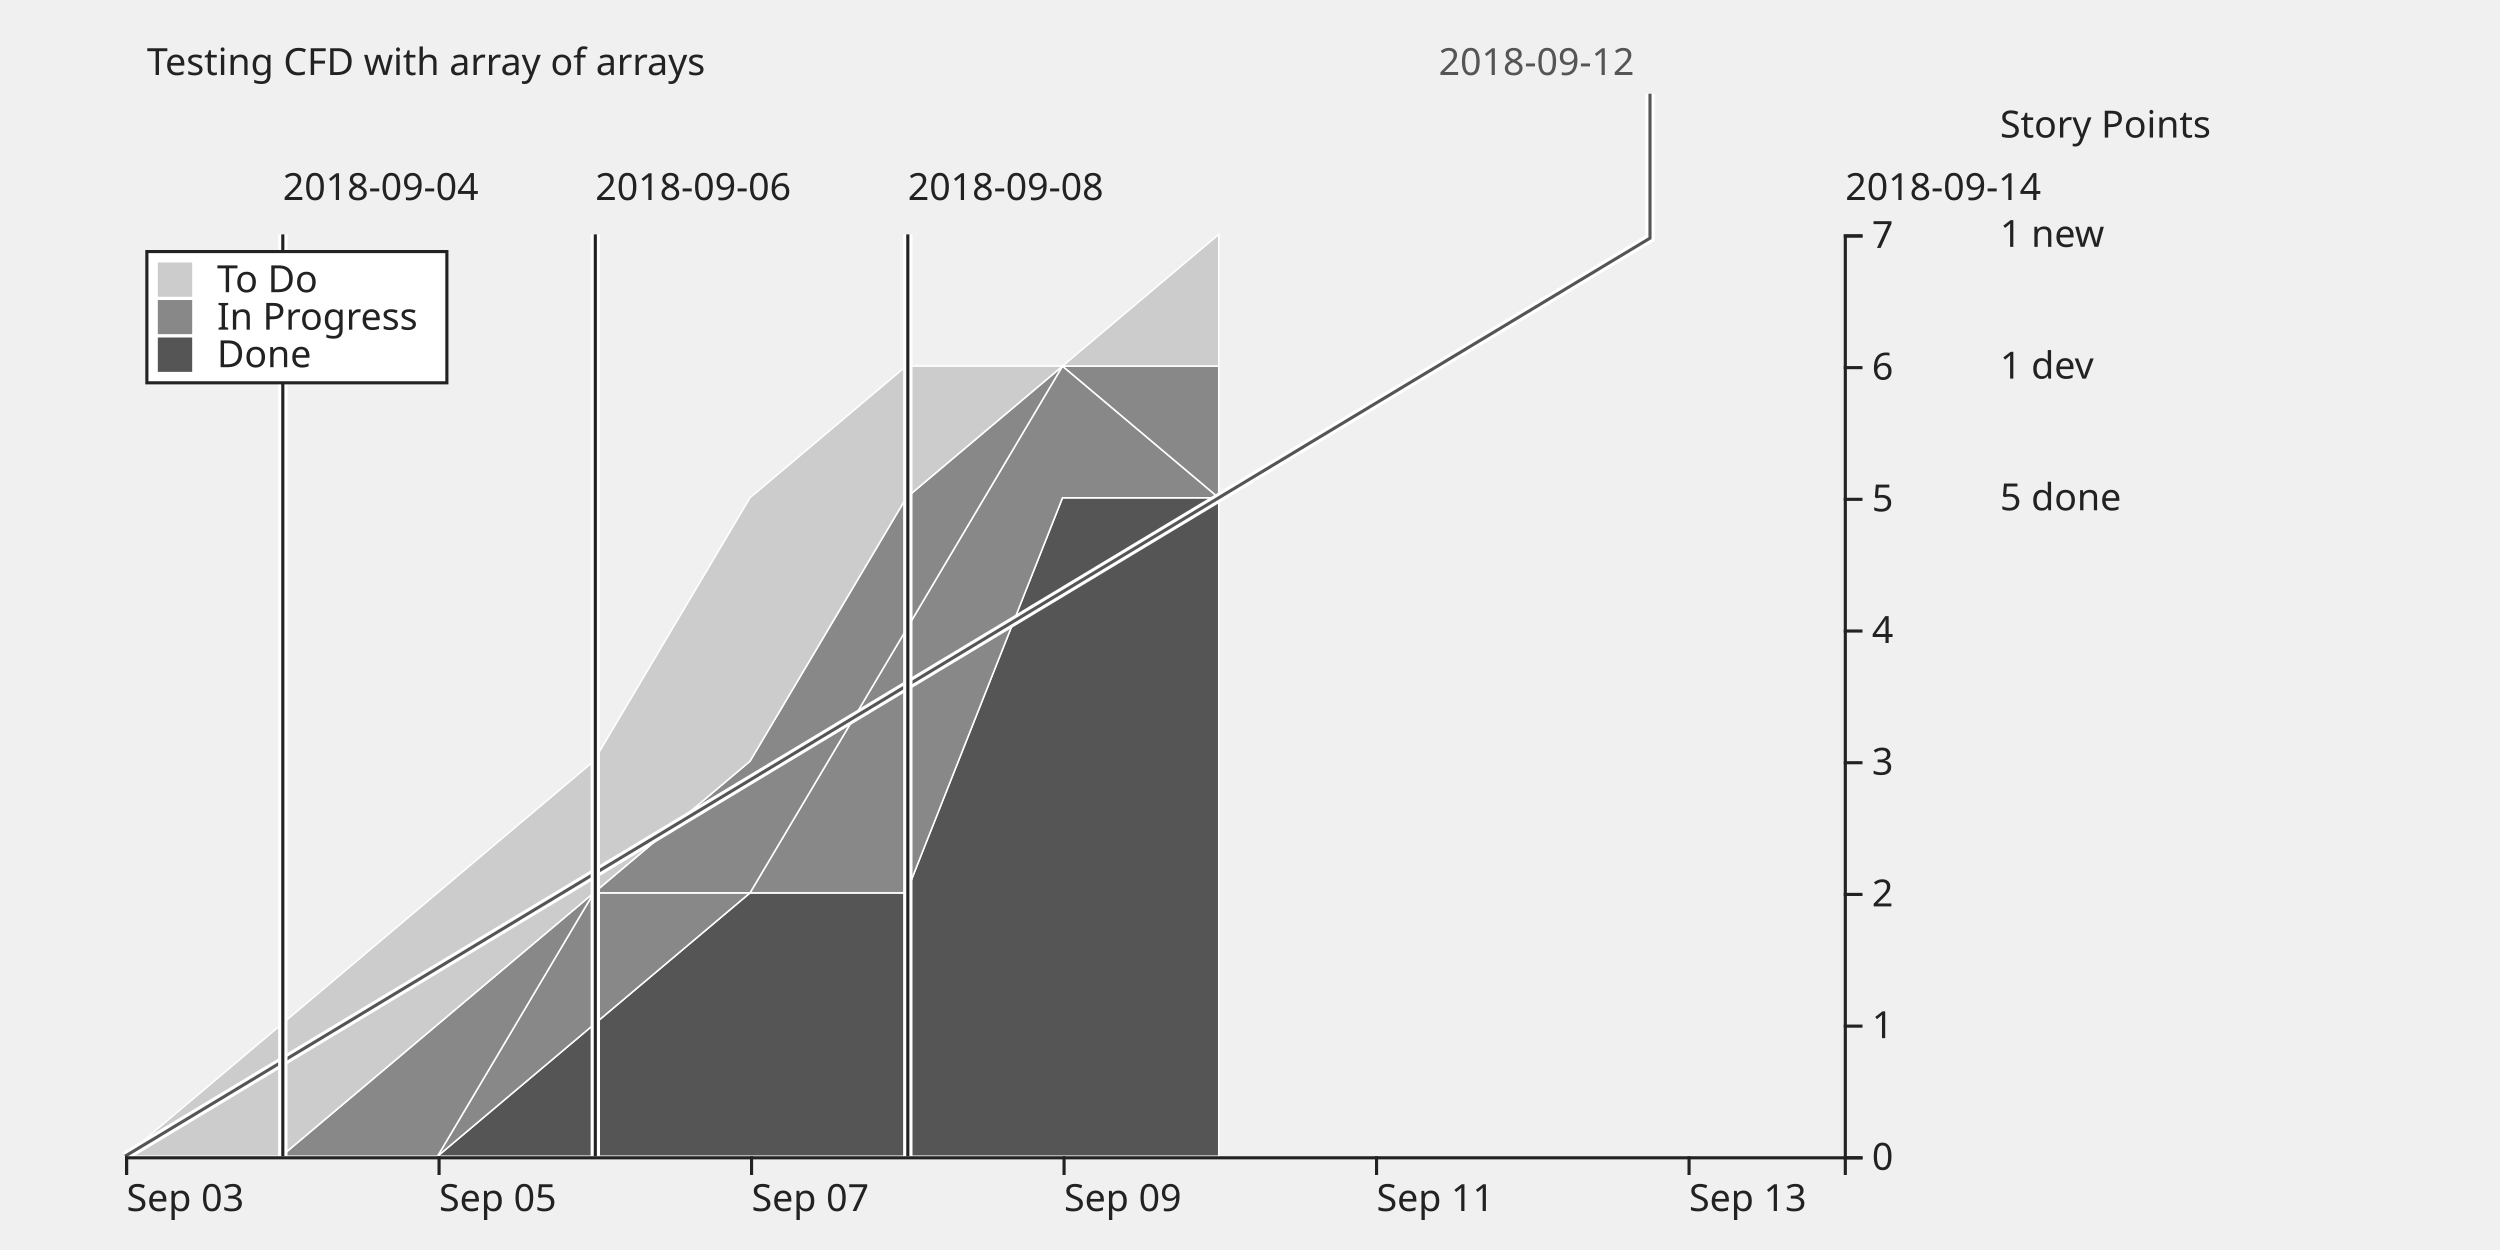
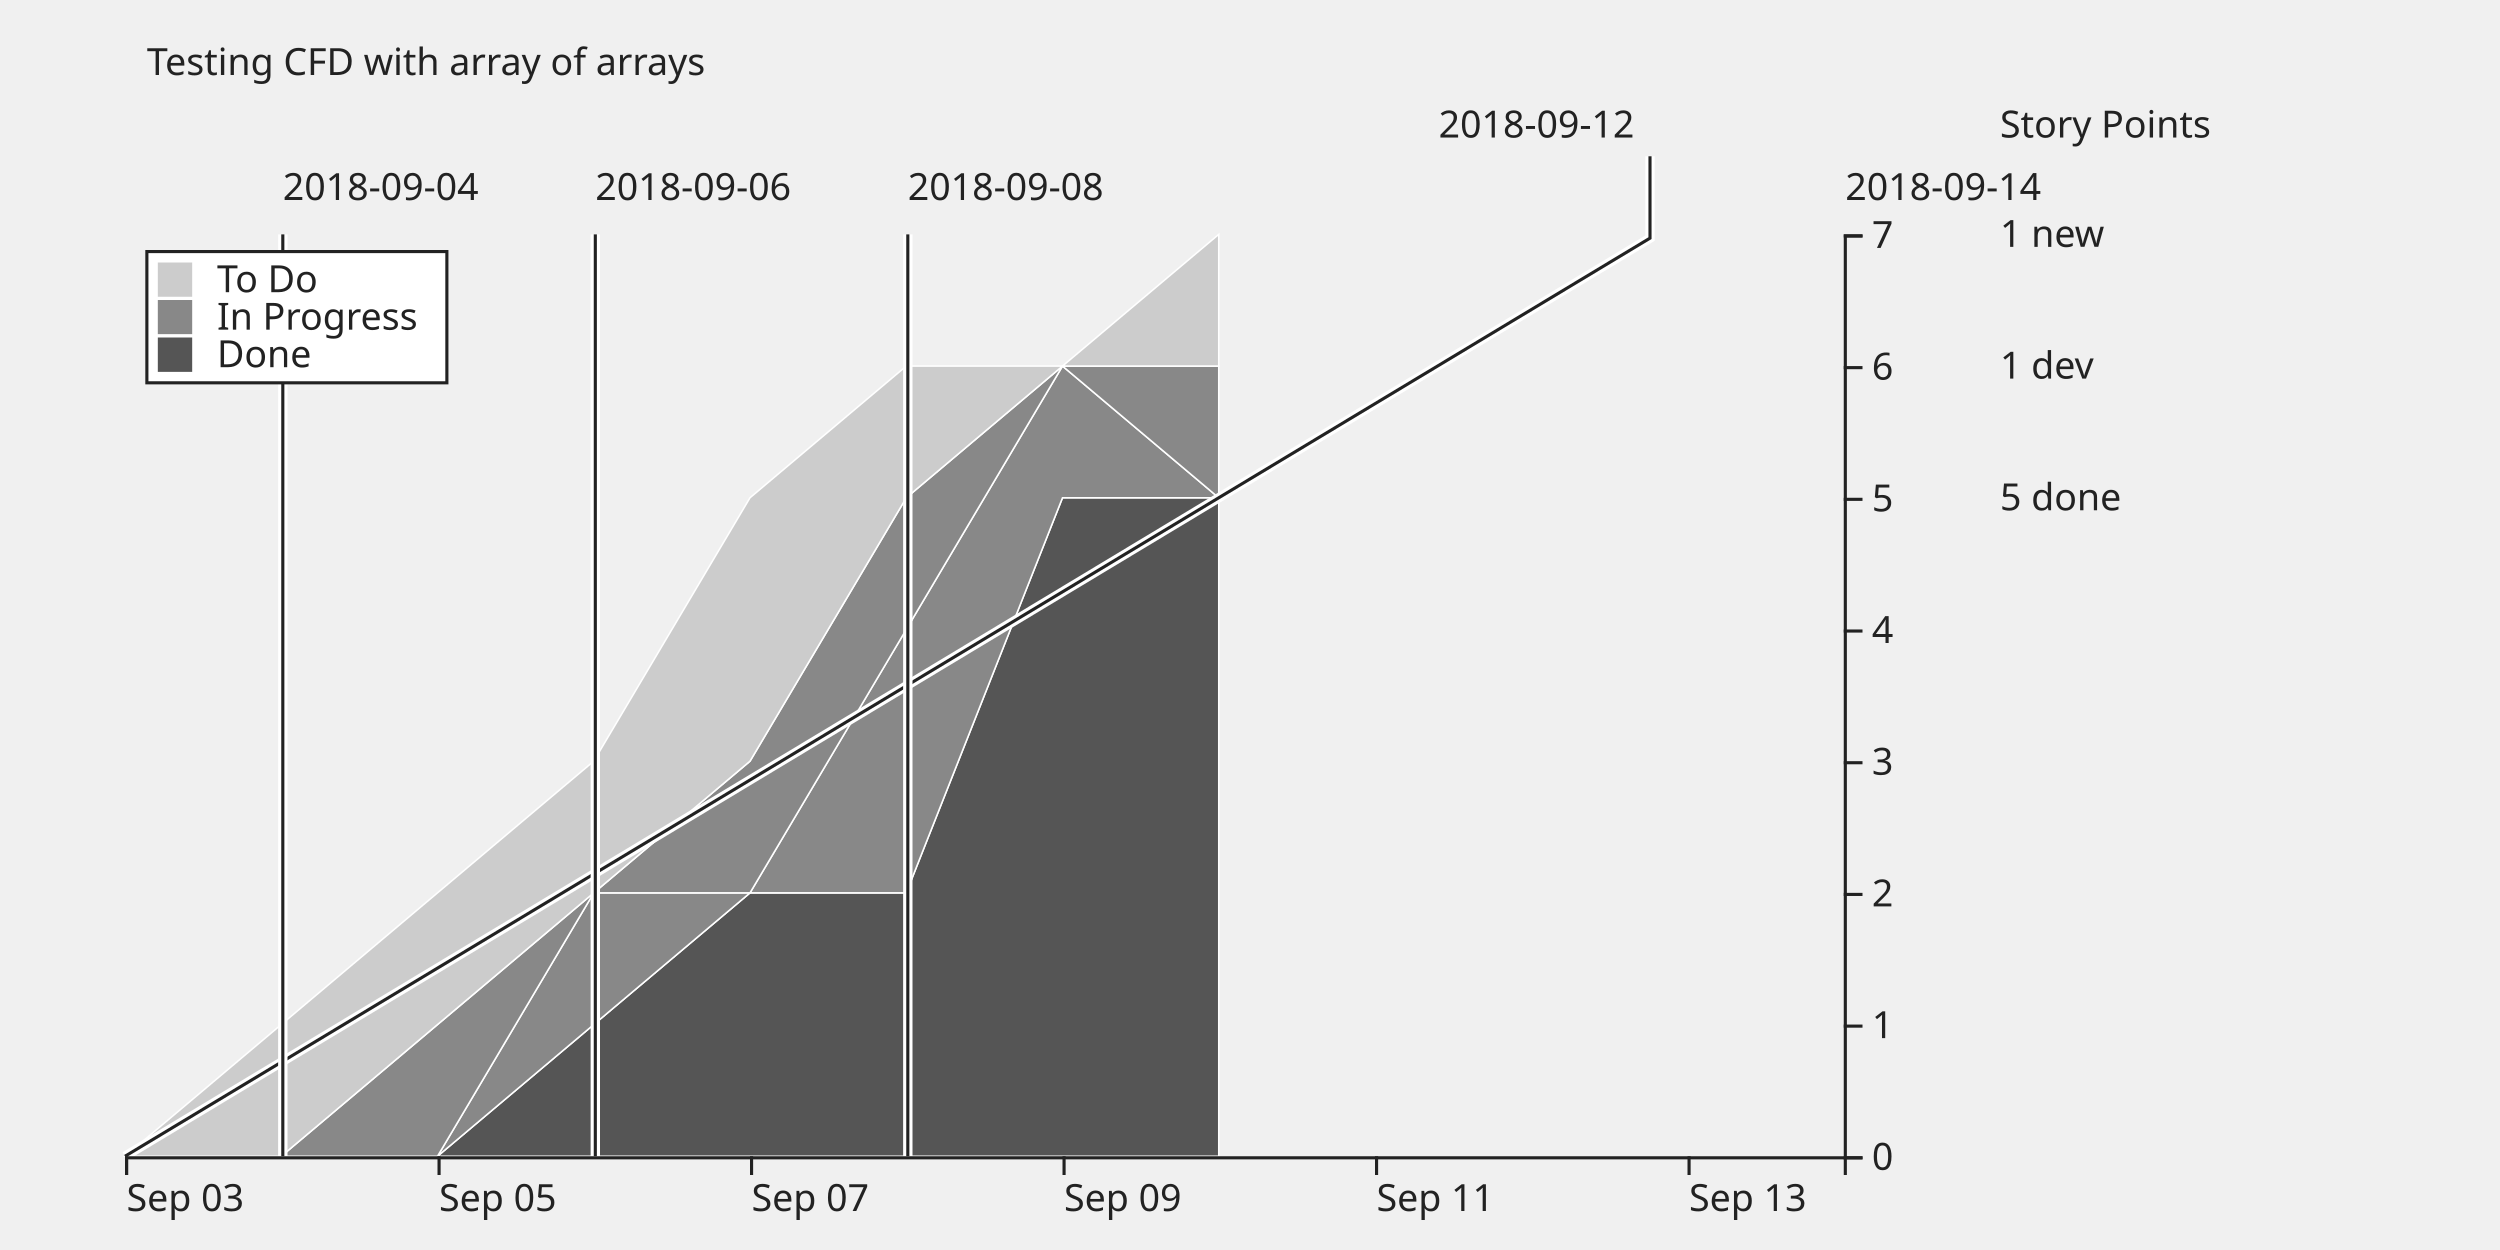
<svg xmlns="http://www.w3.org/2000/svg" width="800" height="400">
  <defs>
    <pattern id="pattern-checkers" x="0" y="0" width="4" height="4" patternunits="userSpaceOnUse">
      <rect x="0" y="0" width="2" height="2" style="fill: #555;" />
      <rect x="2" y="0" width="2" height="2" style="fill: #ccc;" />
      <rect x="0" y="2" width="2" height="2" style="fill: #ccc;" />
      <rect x="2" y="2" width="2" height="2" style="fill: #555;" />
    </pattern>
  </defs>
  <g transform="translate(40,75)">
    <g class="layer">
      <path class="area" style="fill: #555; stroke: #fff; stroke-width: 0.5;" d="M0,295L50,295L100,295L150,252.857L200,210.714L250,210.714L300,84.286L350,84.286L350,295L300,295L250,295L200,295L150,295L100,295L50,295L0,295Z" />
      <text x="600" y="84.286" dy="4px" font-size="12px" font-family="sans-serif" style="text-anchor: start; fill: #222;">5 done</text>
    </g>
    <g class="layer">
      <path class="area" style="fill: #888; stroke: #fff; stroke-width: 0.5;" d="M0,295L50,295L100,295L150,210.714L200,210.714L250,126.429L300,42.143L350,84.286L350,84.286L300,84.286L250,210.714L200,210.714L150,252.857L100,295L50,295L0,295Z" />
    </g>
    <g class="layer">
      <path class="area" style="fill: #888; stroke: #fff; stroke-width: 0.5;" d="M0,295L50,295L100,252.857L150,210.714L200,168.571L250,84.286L300,42.143L350,42.143L350,84.286L300,42.143L250,126.429L200,210.714L150,210.714L100,295L50,295L0,295Z" />
      <text x="600" y="42.143" dy="4px" font-size="12px" font-family="sans-serif" style="text-anchor: start; fill: #222;">1 dev</text>
    </g>
    <g class="layer">
      <path class="area" style="fill: #ccc; stroke: #fff; stroke-width: 0.5;" d="M0,295L50,252.857L100,210.714L150,168.571L200,84.286L250,42.143L300,42.143L350,0L350,42.143L300,42.143L250,84.286L200,168.571L150,210.714L100,252.857L50,295L0,295Z" />
      <text x="600" y="0" dy="4px" font-size="12px" font-family="sans-serif" style="text-anchor: start; fill: #222;">1 new</text>
    </g>
-     <path d="M0,295L488,1.204L488,-45" fill="none" style="stroke-width: 3; stroke: #fff;" />
-     <path d="M0,295L488,1.204L488,-45" fill="none" style="stroke-width: 1; stroke: #555;" />
-     <text x="483" y="-55" dy="4px" font-size="12" font-family="sans-serif" style="text-anchor: end; fill: #555;">2018-09-12</text>
+     <path d="M0,295L488,1.204L488,-25" fill="none" style="stroke-width: 3; stroke: #fff;" />
+     <path d="M0,295L488,1.204L488,-25" fill="none" style="stroke-width: 1; stroke: #222;" />
+     <rect style="fill: #fff;" />
+     <text x="483" y="-35" dy="4px" font-size="12px" font-family="sans-serif" style="fill: #222; text-anchor: end;">2018-09-12</text>
    <line x1="50.5" y1="295" x2="50.5" y2="0" style="stroke-width: 3; stroke: #fff;" />
    <line x1="50.5" y1="295" x2="50.5" y2="0" style="stroke-width: 1; stroke: #222;" />
    <rect style="fill: #fff;" />
    <text x="50.5" y="-15" dy="4px" font-size="12px" font-family="sans-serif" style="fill: #222; text-anchor: start;">2018-09-04</text>
    <line x1="150.5" y1="295" x2="150.5" y2="0" style="stroke-width: 3; stroke: #fff;" />
    <line x1="150.5" y1="295" x2="150.5" y2="0" style="stroke-width: 1; stroke: #222;" />
    <rect style="fill: #fff;" />
    <text x="150.5" y="-15" dy="4px" font-size="12px" font-family="sans-serif" style="fill: #222; text-anchor: start;">2018-09-06</text>
    <line x1="250.5" y1="295" x2="250.5" y2="0" style="stroke-width: 3; stroke: #fff;" />
    <line x1="250.5" y1="295" x2="250.5" y2="0" style="stroke-width: 1; stroke: #222;" />
    <rect style="fill: #fff;" />
    <text x="250.5" y="-15" dy="4px" font-size="12px" font-family="sans-serif" style="fill: #222; text-anchor: start;">2018-09-08</text>
    <rect style="fill: #fff;" />
    <text x="550.5" y="-15" dy="4px" font-size="12px" font-family="sans-serif" style="fill: #222; text-anchor: start;">2018-09-14</text>
    <g transform="translate(0,295)" fill="none" font-size="10" font-family="sans-serif" text-anchor="middle">
      <path class="domain" stroke="currentColor" d="M0.5,6V0.5H550.5V6" style="stroke: #222;" />
      <g class="tick" opacity="1" transform="translate(0.5,0)">
        <line stroke="currentColor" y2="6" style="stroke: #222;" />
        <text fill="currentColor" y="9" dy="0.71em" style="fill: #222; text-anchor: start;" font-size="12px" font-family="sans-serif">Sep 03</text>
      </g>
      <g class="tick" opacity="1" transform="translate(100.5,0)">
        <line stroke="currentColor" y2="6" style="stroke: #222;" />
        <text fill="currentColor" y="9" dy="0.71em" style="fill: #222; text-anchor: start;" font-size="12px" font-family="sans-serif">Sep 05</text>
      </g>
      <g class="tick" opacity="1" transform="translate(200.5,0)">
        <line stroke="currentColor" y2="6" style="stroke: #222;" />
        <text fill="currentColor" y="9" dy="0.71em" style="fill: #222; text-anchor: start;" font-size="12px" font-family="sans-serif">Sep 07</text>
      </g>
      <g class="tick" opacity="1" transform="translate(300.5,0)">
        <line stroke="currentColor" y2="6" style="stroke: #222;" />
        <text fill="currentColor" y="9" dy="0.71em" style="fill: #222; text-anchor: start;" font-size="12px" font-family="sans-serif">Sep 09</text>
      </g>
      <g class="tick" opacity="1" transform="translate(400.5,0)">
        <line stroke="currentColor" y2="6" style="stroke: #222;" />
        <text fill="currentColor" y="9" dy="0.71em" style="fill: #222; text-anchor: start;" font-size="12px" font-family="sans-serif">Sep 11</text>
      </g>
      <g class="tick" opacity="1" transform="translate(500.5,0)">
        <line stroke="currentColor" y2="6" style="stroke: #222;" />
        <text fill="currentColor" y="9" dy="0.71em" style="fill: #222; text-anchor: start;" font-size="12px" font-family="sans-serif">Sep 13</text>
      </g>
    </g>
    <g transform="translate(550 ,0)" fill="none" font-size="10" font-family="sans-serif" text-anchor="start">
      <path class="domain" stroke="currentColor" d="M6,295.5H0.5V0.5H6" style="stroke: #222;" />
      <g class="tick" opacity="1" transform="translate(0,295.5)">
        <line stroke="currentColor" x2="6" style="stroke: #222;" />
        <text fill="currentColor" x="9" dy="0.32em" style="fill: #222;" text-anchor="start" font-size="12px" font-family="sans-serif">0</text>
      </g>
      <g class="tick" opacity="1" transform="translate(0,253.3571)">
        <line stroke="currentColor" x2="6" style="stroke: #222;" />
        <text fill="currentColor" x="9" dy="0.32em" style="fill: #222;" text-anchor="start" font-size="12px" font-family="sans-serif">1</text>
      </g>
      <g class="tick" opacity="1" transform="translate(0,211.2143)">
        <line stroke="currentColor" x2="6" style="stroke: #222;" />
        <text fill="currentColor" x="9" dy="0.32em" style="fill: #222;" text-anchor="start" font-size="12px" font-family="sans-serif">2</text>
      </g>
      <g class="tick" opacity="1" transform="translate(0,169.0714)">
        <line stroke="currentColor" x2="6" style="stroke: #222;" />
        <text fill="currentColor" x="9" dy="0.32em" style="fill: #222;" text-anchor="start" font-size="12px" font-family="sans-serif">3</text>
      </g>
      <g class="tick" opacity="1" transform="translate(0,126.9286)">
        <line stroke="currentColor" x2="6" style="stroke: #222;" />
        <text fill="currentColor" x="9" dy="0.32em" style="fill: #222;" text-anchor="start" font-size="12px" font-family="sans-serif">4</text>
      </g>
      <g class="tick" opacity="1" transform="translate(0,84.78571)">
        <line stroke="currentColor" x2="6" style="stroke: #222;" />
        <text fill="currentColor" x="9" dy="0.32em" style="fill: #222;" text-anchor="start" font-size="12px" font-family="sans-serif">5</text>
      </g>
      <g class="tick" opacity="1" transform="translate(0,42.64286)">
        <line stroke="currentColor" x2="6" style="stroke: #222;" />
        <text fill="currentColor" x="9" dy="0.32em" style="fill: #222;" text-anchor="start" font-size="12px" font-family="sans-serif">6</text>
      </g>
      <g class="tick" opacity="1" transform="translate(0,0.5)">
        <line stroke="currentColor" x2="6" style="stroke: #222;" />
        <text fill="currentColor" x="9" dy="0.32em" style="fill: #222;" text-anchor="start" font-size="12px" font-family="sans-serif">7</text>
      </g>
    </g>
    <text x="7" y="-55" dy="4px" font-size="12px" font-family="sans-serif" style="text-anchor: start; fill: #222;">Testing CFD with array of arrays</text>
    <rect x="7" y="5.5" width="96" height="42" style="fill: #fff; stroke: #222;" />
    <rect x="10" y="8.5" width="12" height="12" style="fill: #ccc; stroke: #fff;" />
    <text x="29.44" y="14.5" dy="4px" font-size="12px" font-family="sans-serif" style="text-anchor: start; fill: #222;">To Do</text>
    <rect x="10" y="20.5" width="12" height="12" style="fill: #888; stroke: #fff;" />
    <text x="29.44" y="26.5" dy="4px" font-size="12px" font-family="sans-serif" style="text-anchor: start; fill: #222;">In Progress</text>
    <rect x="10" y="32.5" width="12" height="12" style="fill: #555; stroke: #fff;" />
    <text x="29.44" y="38.5" dy="4px" font-size="12px" font-family="sans-serif" style="text-anchor: start; fill: #222;">Done</text>
    <text x="600" y="-35" dy="4px" font-size="12px" font-family="sans-serif" style="text-anchor: start; fill: #222;">Story Points</text>
    <rect fill="#fff" stroke="#222" class="focus-item" width="12" height="12" style="display: none;" />
    <text dy="4px" font-size="12px" font-family="sans-serif" style="text-anchor: start; fill: #222; display: none;" />
    <text dy="4px" font-size="12px" font-family="sans-serif" style="text-anchor: start; fill: #222; display: none;" />
    <text dy="4px" font-size="12px" font-family="sans-serif" style="text-anchor: start; fill: #222; display: none;" />
    <text dy="4px" font-size="12px" font-family="sans-serif" style="text-anchor: start; fill: #222; display: none;" />
    <text dy="4px" font-size="12px" font-family="sans-serif" style="text-anchor: start; fill: #222; display: none;" />
    <text dy="4px" font-size="12px" font-family="sans-serif" style="text-anchor: start; fill: #222; display: none;" />
    <text dy="4px" font-size="12px" font-family="sans-serif" style="text-anchor: start; fill: #222; display: none;" />
    <text dy="4px" font-size="12px" font-family="sans-serif" style="text-anchor: start; fill: #222; display: none;" />
    <text dy="4px" font-size="12px" font-family="sans-serif" style="text-anchor: start; fill: #222; display: none;" />
    <text dy="4px" font-size="12px" font-family="sans-serif" style="text-anchor: start; fill: #222; display: none;" />
    <text dy="4px" font-size="12px" font-family="sans-serif" style="text-anchor: start; fill: #222; display: none;" />
    <text dy="4px" font-size="12px" font-family="sans-serif" style="text-anchor: start; fill: #222; display: none;" />
    <text dy="4px" font-size="12px" font-family="sans-serif" style="text-anchor: start; fill: #222; display: none;" />
    <text dy="4px" font-size="12px" font-family="sans-serif" style="text-anchor: start; fill: #222; display: none;" />
    <text dy="4px" font-size="12px" font-family="sans-serif" style="text-anchor: start; fill: #222; display: none;" />
    <text dy="4px" font-size="12px" font-family="sans-serif" style="text-anchor: start; fill: #222; display: none;" />
    <text dy="4px" font-size="12px" font-family="sans-serif" style="text-anchor: start; fill: #222; display: none;" />
    <text dy="4px" font-size="12px" font-family="sans-serif" style="text-anchor: start; fill: #222; display: none;" />
    <text dy="4px" font-size="12px" font-family="sans-serif" style="text-anchor: start; fill: #222; display: none;" />
    <text dy="4px" font-size="12px" font-family="sans-serif" style="text-anchor: start; fill: #222; display: none;" />
    <text dy="4px" font-size="12px" font-family="sans-serif" style="text-anchor: start; fill: #222; display: none;" />
    <text dy="4px" font-size="12px" font-family="sans-serif" style="text-anchor: start; fill: #222; display: none;" />
    <text dy="4px" font-size="12px" font-family="sans-serif" style="text-anchor: start; fill: #222; display: none;" />
    <text dy="4px" font-size="12px" font-family="sans-serif" style="text-anchor: start; fill: #222; display: none;" />
    <text dy="4px" font-size="12px" font-family="sans-serif" style="text-anchor: start; fill: #222; display: none;" />
    <text dy="4px" font-size="12px" font-family="sans-serif" style="text-anchor: start; fill: #222; display: none;" />
    <text dy="4px" font-size="12px" font-family="sans-serif" style="text-anchor: start; fill: #222; display: none;" />
    <text dy="4px" font-size="12px" font-family="sans-serif" style="text-anchor: start; fill: #222; display: none;" />
    <text dy="4px" font-size="12px" font-family="sans-serif" style="text-anchor: start; fill: #222; display: none;" />
    <text dy="4px" font-size="12px" font-family="sans-serif" style="text-anchor: start; fill: #222; display: none;" />
    <text dy="4px" font-size="12px" font-family="sans-serif" style="text-anchor: start; fill: #222; display: none;" />
    <text dy="4px" font-size="12px" font-family="sans-serif" style="text-anchor: start; fill: #222; display: none;" />
    <text dy="4px" font-size="12px" font-family="sans-serif" style="text-anchor: start; fill: #222; display: none;" />
    <text dy="4px" font-size="12px" font-family="sans-serif" style="text-anchor: start; fill: #222; display: none;" />
    <text dy="4px" font-size="12px" font-family="sans-serif" style="text-anchor: start; fill: #222; display: none;" />
    <text dy="4px" font-size="12px" font-family="sans-serif" style="text-anchor: start; fill: #222; display: none;" />
    <text dy="4px" font-size="12px" font-family="sans-serif" style="text-anchor: start; fill: #222; display: none;" />
    <text dy="4px" font-size="12px" font-family="sans-serif" style="text-anchor: start; fill: #222; display: none;" />
    <text dy="4px" font-size="12px" font-family="sans-serif" style="text-anchor: start; fill: #222; display: none;" />
    <text dy="4px" font-size="12px" font-family="sans-serif" style="text-anchor: start; fill: #222; display: none;" />
    <line style="display: none; stroke-width: 3; stroke: #fff;" />
    <line style="display: none; stroke-width: 1; stroke: #222;" />
    <rect width="760" height="295" fill="transparent" />
  </g>
</svg>
